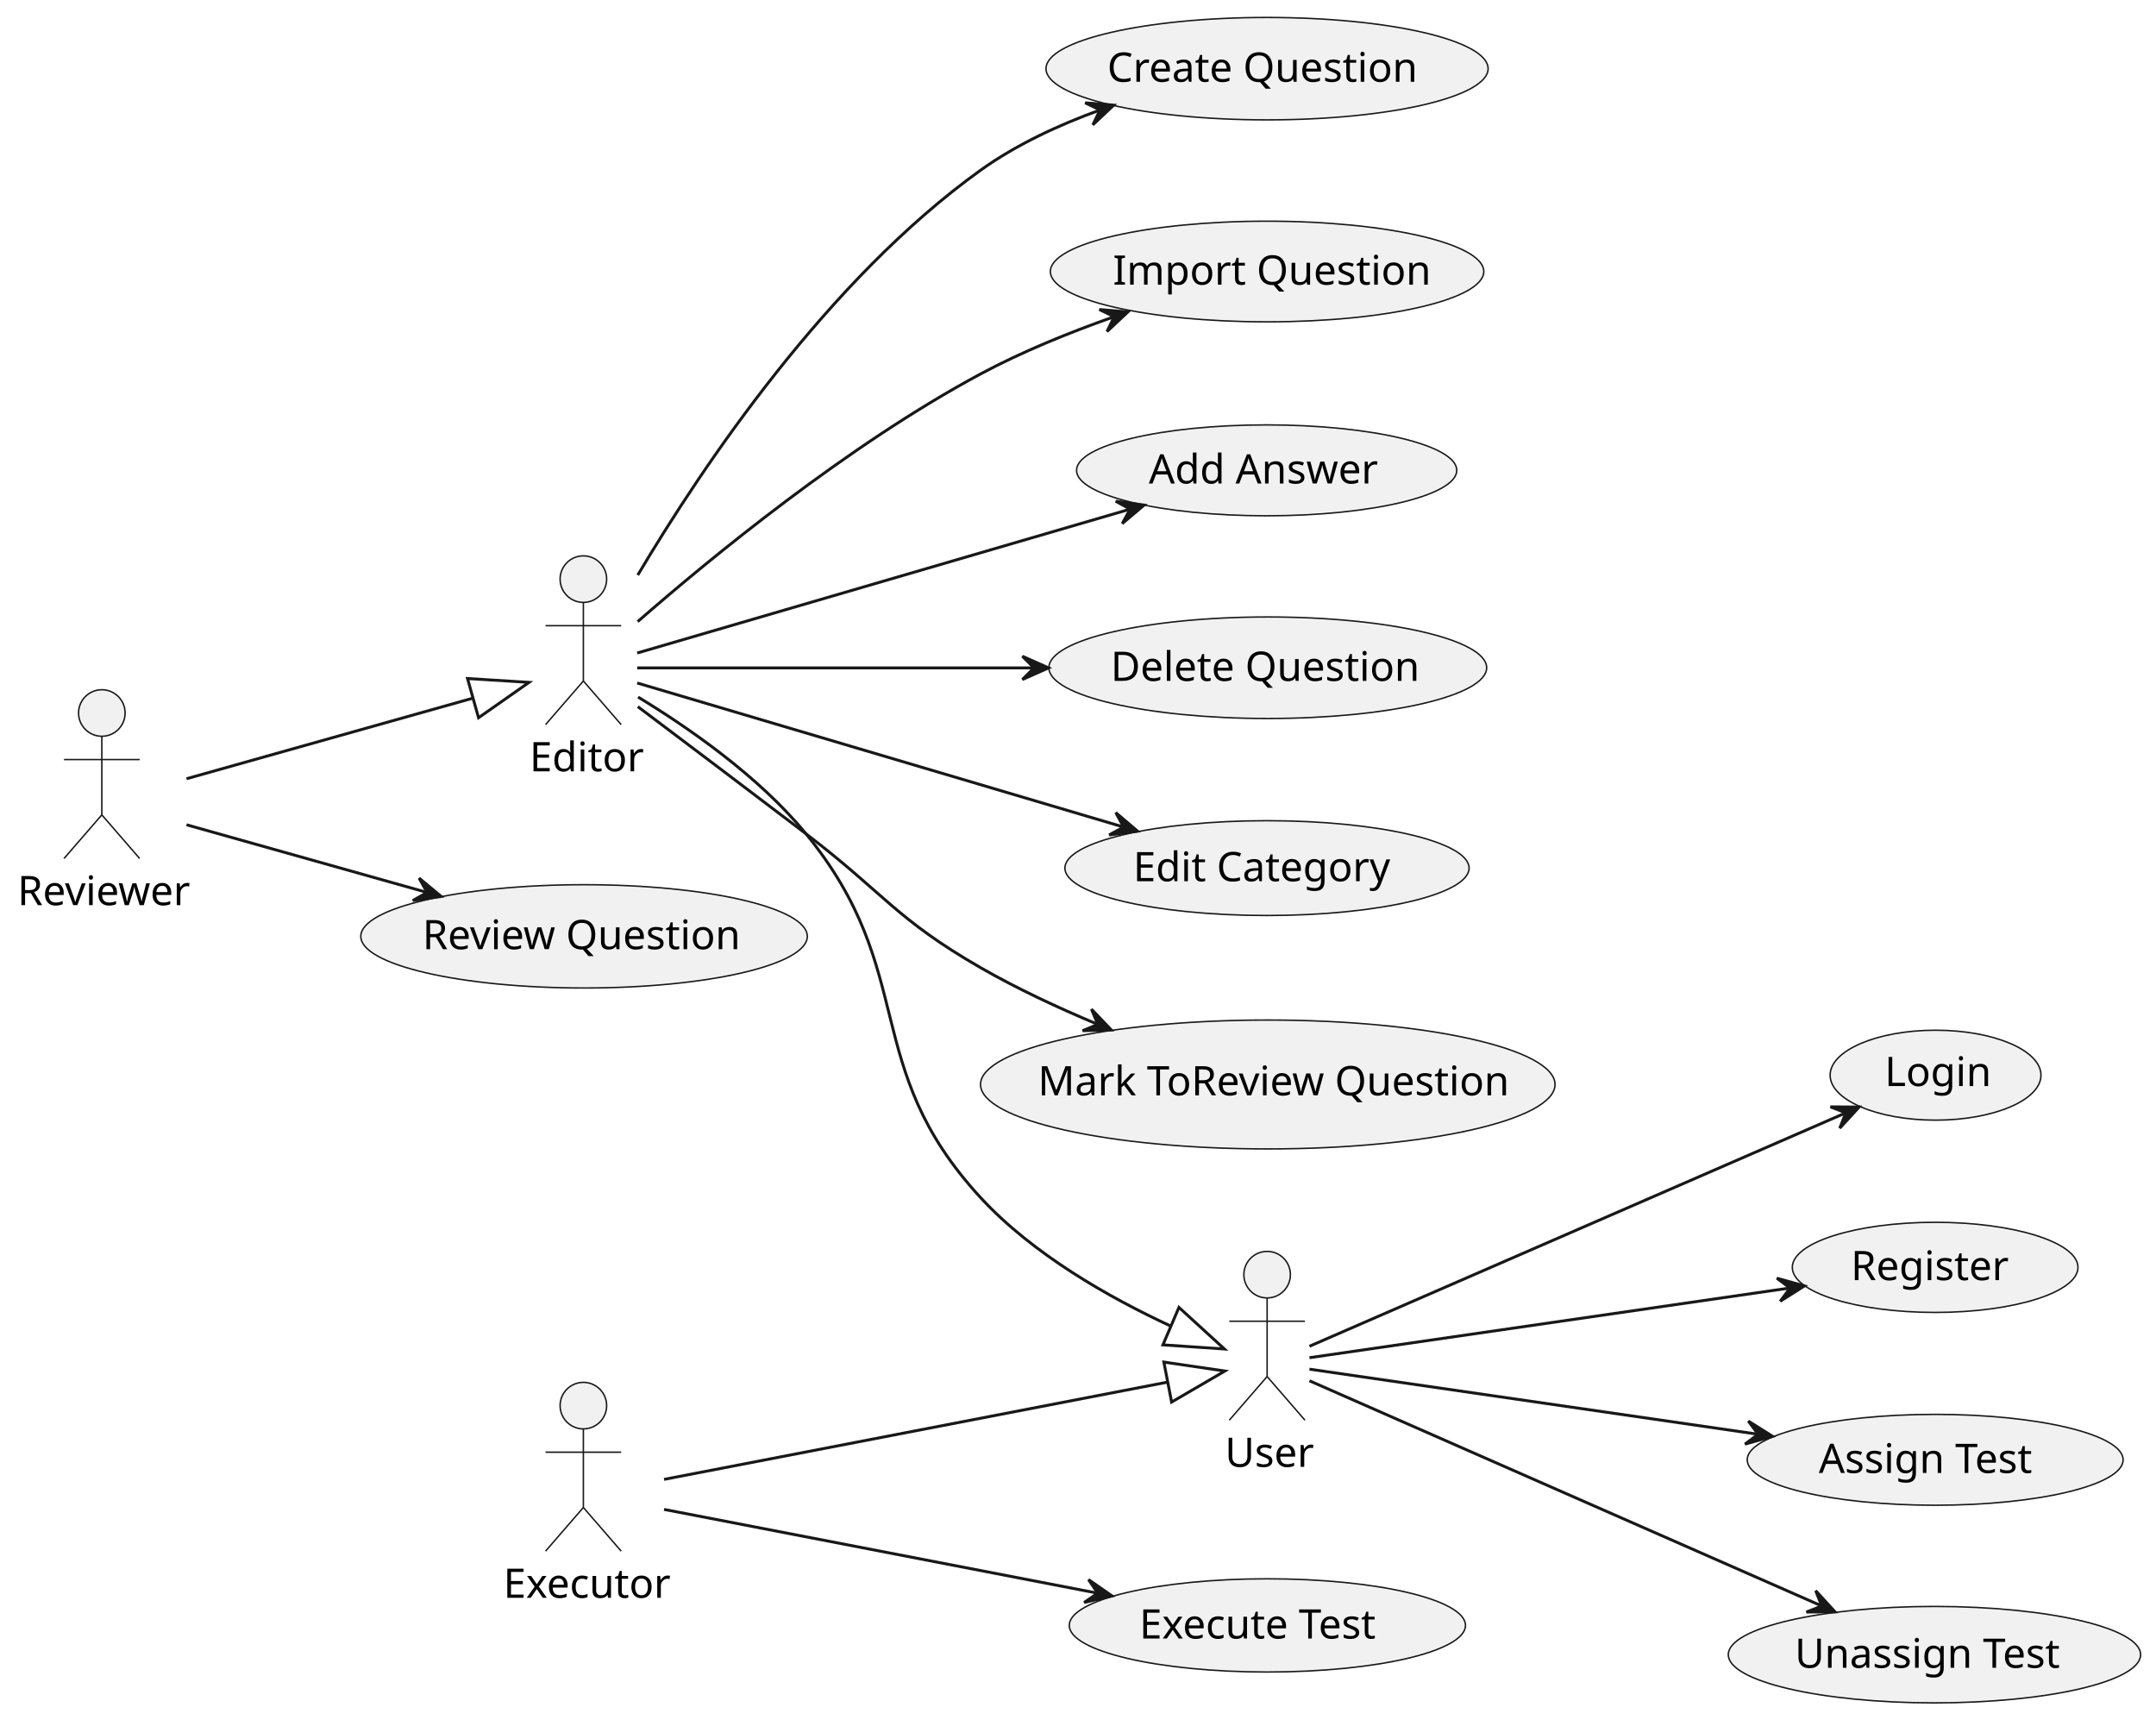
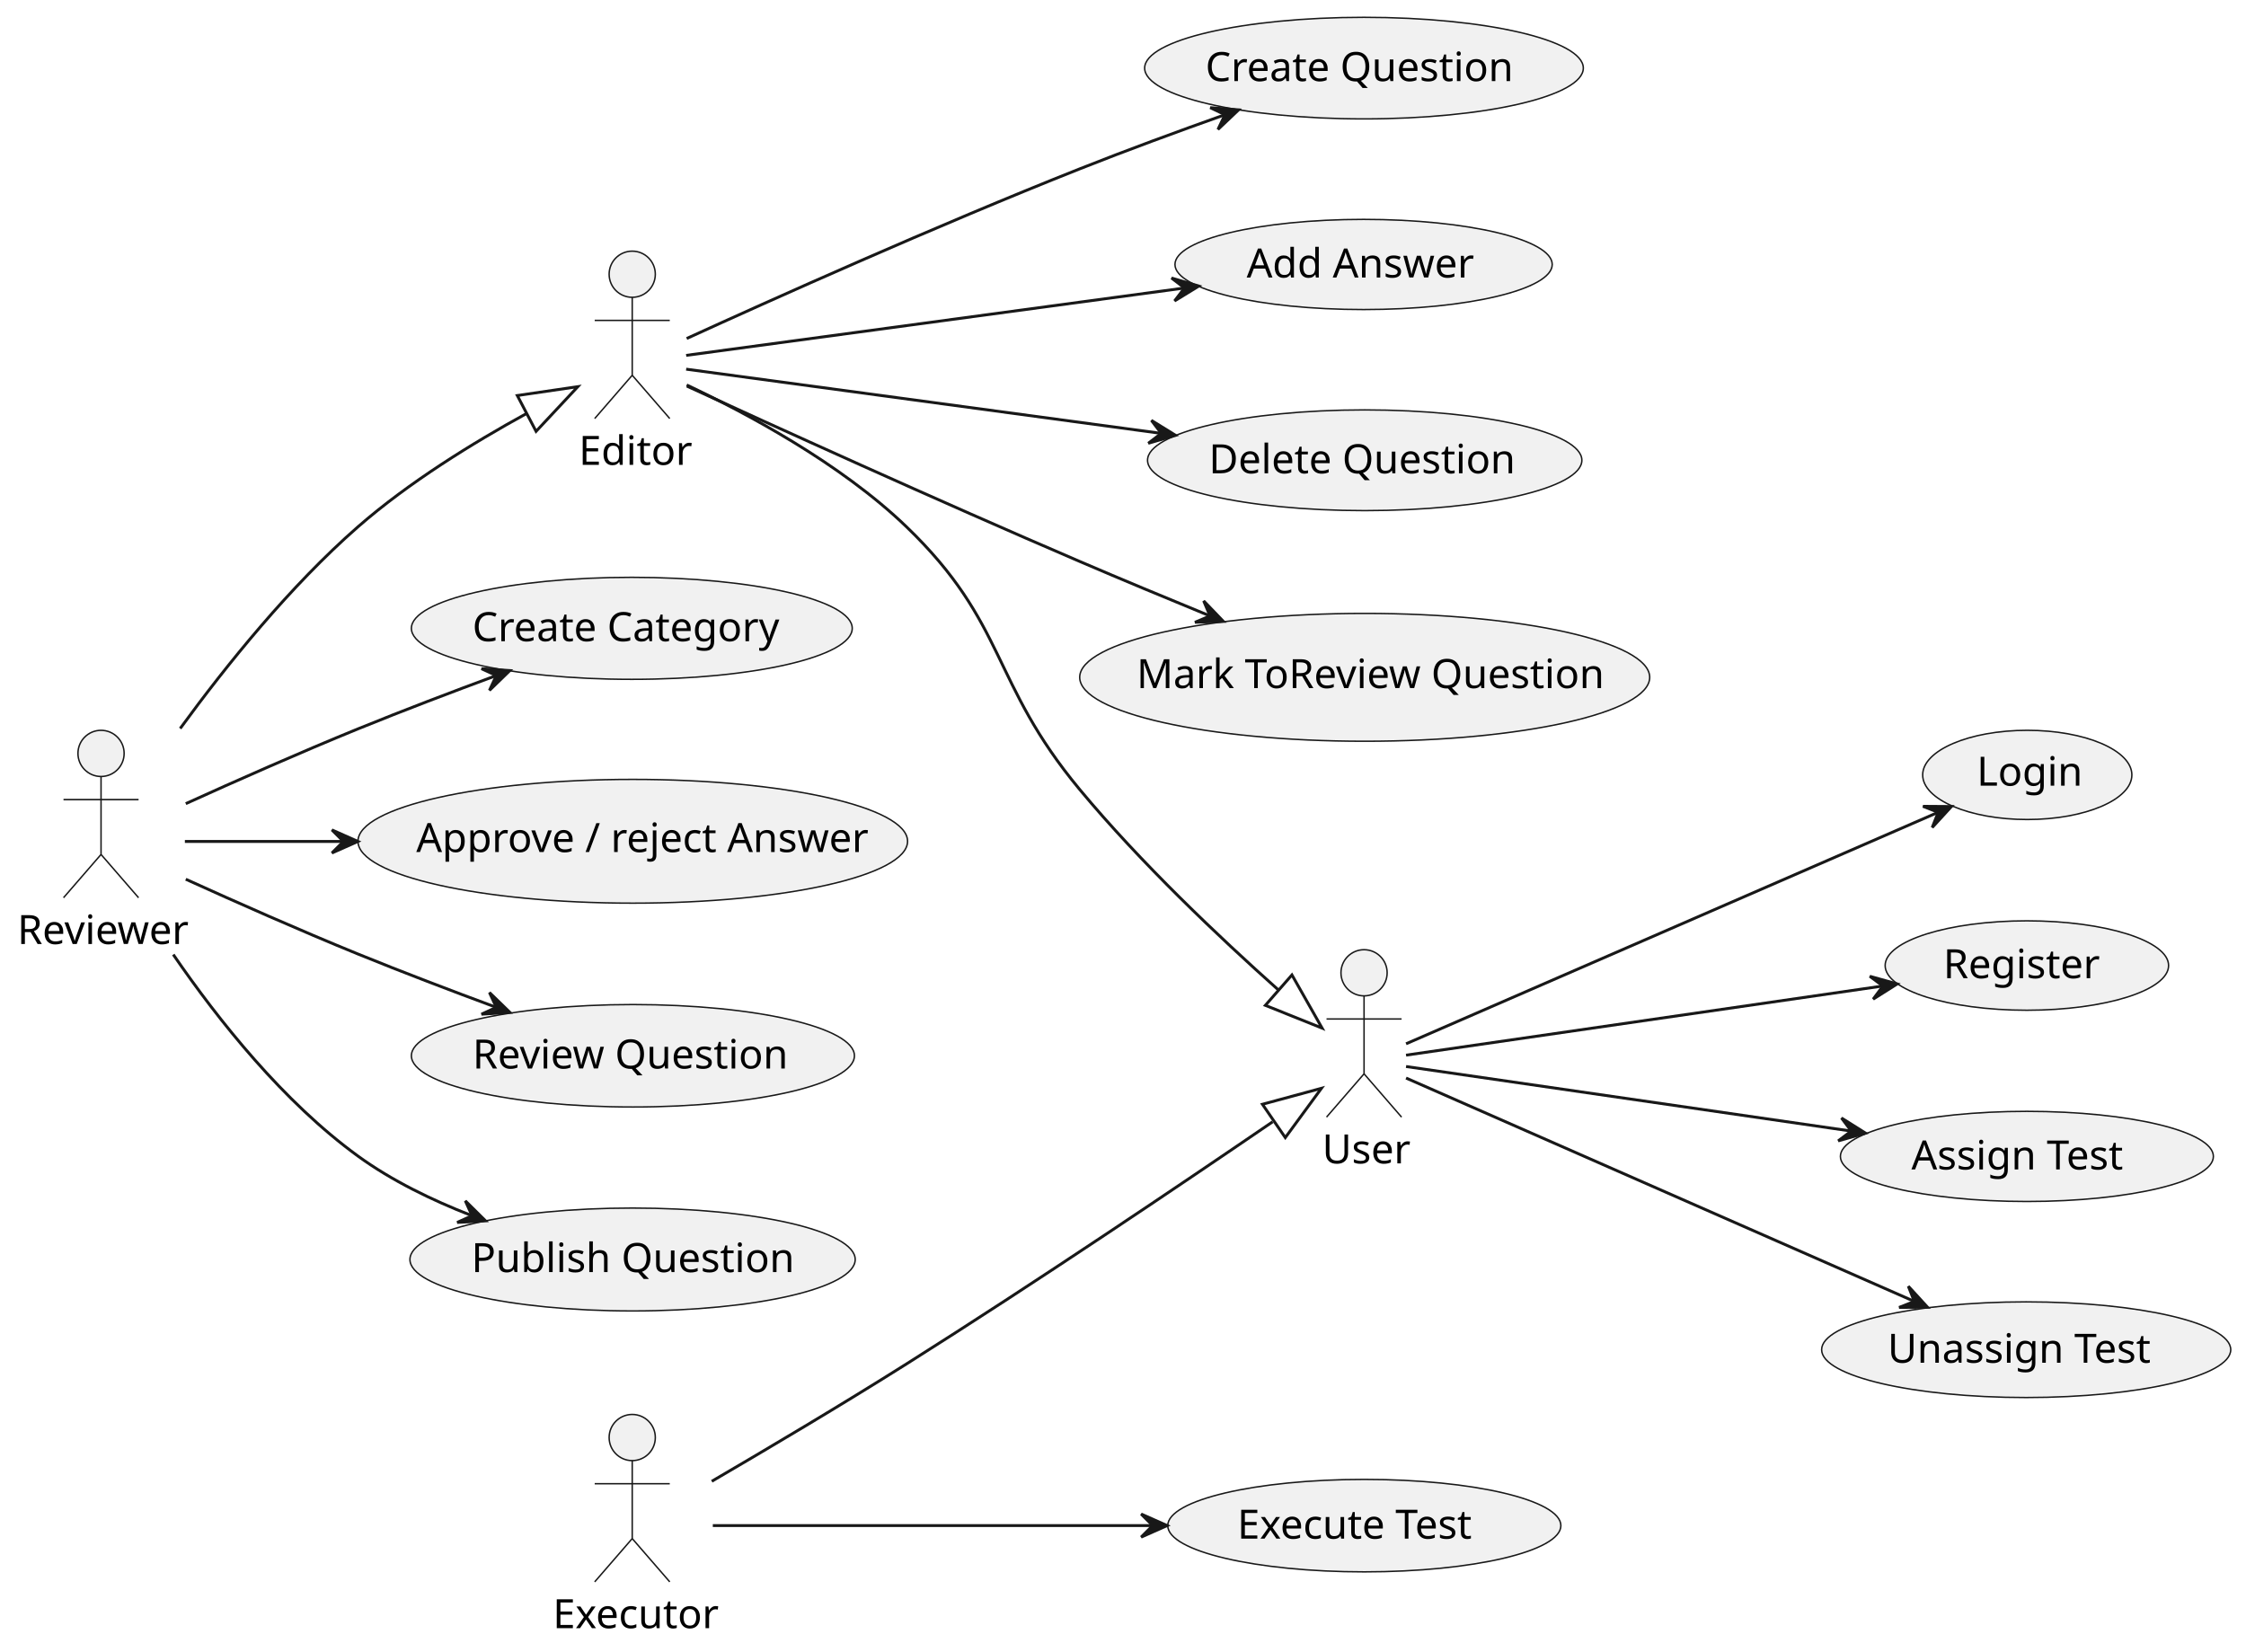
- <svg xmlns="http://www.w3.org/2000/svg" contentStyleType="text/css" height="591px" preserveAspectRatio="none" style="width:741px;height:591px;background:#FFFFFF;" version="1.1" viewBox="0 0 741 591" width="741px" zoomAndPan="magnify">
+ <svg xmlns="http://www.w3.org/2000/svg" contentStyleType="text/css" height="572px" preserveAspectRatio="none" style="width:778px;height:572px;background:#FFFFFF;" version="1.1" viewBox="0 0 778 572" width="778px" zoomAndPan="magnify">
  <defs />
  <g>
    <g id="elem_User">
-       <ellipse cx="435.5" cy="438" fill="#F1F1F1" rx="8" ry="8" style="stroke:#181818;stroke-width:0.5;" />
-       <path d="M435.5,446 L435.5,473 M422.5,454 L448.5,454 M435.5,473 L422.5,488 M435.5,473 L448.5,488 " fill="none" style="stroke:#181818;stroke-width:0.5;" />
-       <text fill="#000000" font-family="sans-serif" font-size="14" lengthAdjust="spacing" textLength="29" x="421" y="504.033">User</text>
+       <ellipse cx="472.5" cy="337" fill="#F1F1F1" rx="8" ry="8" style="stroke:#181818;stroke-width:0.5;" />
+       <path d="M472.5,345 L472.5,372 M459.5,353 L485.5,353 M472.5,372 L459.5,387 M472.5,372 L485.5,387 " fill="none" style="stroke:#181818;stroke-width:0.5;" />
+       <text fill="#000000" font-family="sans-serif" font-size="14" lengthAdjust="spacing" textLength="29" x="458" y="403.033">User</text>
    </g>
    <g id="elem_Editor">
-       <ellipse cx="200.5" cy="199" fill="#F1F1F1" rx="8" ry="8" style="stroke:#181818;stroke-width:0.5;" />
-       <path d="M200.5,207 L200.5,234 M187.5,215 L213.5,215 M200.5,234 L187.5,249 M200.5,234 L213.5,249 " fill="none" style="stroke:#181818;stroke-width:0.5;" />
-       <text fill="#000000" font-family="sans-serif" font-size="14" lengthAdjust="spacing" textLength="37" x="182" y="265.033">Editor</text>
+       <ellipse cx="219" cy="95" fill="#F1F1F1" rx="8" ry="8" style="stroke:#181818;stroke-width:0.5;" />
+       <path d="M219,103 L219,130 M206,111 L232,111 M219,130 L206,145 M219,130 L232,145 " fill="none" style="stroke:#181818;stroke-width:0.5;" />
+       <text fill="#000000" font-family="sans-serif" font-size="14" lengthAdjust="spacing" textLength="37" x="200.5" y="161.033">Editor</text>
    </g>
    <g id="elem_Reviewer">
-       <ellipse cx="35" cy="245" fill="#F1F1F1" rx="8" ry="8" style="stroke:#181818;stroke-width:0.5;" />
-       <path d="M35,253 L35,280 M22,261 L48,261 M35,280 L22,295 M35,280 L48,295 " fill="none" style="stroke:#181818;stroke-width:0.5;" />
-       <text fill="#000000" font-family="sans-serif" font-size="14" lengthAdjust="spacing" textLength="58" x="6" y="311.033">Reviewer</text>
+       <ellipse cx="35" cy="261" fill="#F1F1F1" rx="8" ry="8" style="stroke:#181818;stroke-width:0.5;" />
+       <path d="M35,269 L35,296 M22,277 L48,277 M35,296 L22,311 M35,296 L48,311 " fill="none" style="stroke:#181818;stroke-width:0.5;" />
+       <text fill="#000000" font-family="sans-serif" font-size="14" lengthAdjust="spacing" textLength="58" x="6" y="327.033">Reviewer</text>
    </g>
    <g id="elem_login">
-       <ellipse cx="665.234" cy="369.452" fill="#F1F1F1" rx="36.234" ry="15.452" style="stroke:#181818;stroke-width:0.5;" />
-       <text fill="#000000" font-family="sans-serif" font-size="14" lengthAdjust="spacing" textLength="35" x="647.734" y="373.18">Login</text>
+       <ellipse cx="702.234" cy="268.452" fill="#F1F1F1" rx="36.234" ry="15.452" style="stroke:#181818;stroke-width:0.5;" />
+       <text fill="#000000" font-family="sans-serif" font-size="14" lengthAdjust="spacing" textLength="35" x="684.734" y="272.18">Login</text>
    </g>
    <g id="elem_register">
-       <ellipse cx="665.093" cy="435.487" fill="#F1F1F1" rx="49.093" ry="15.487" style="stroke:#181818;stroke-width:0.5;" />
-       <text fill="#000000" font-family="sans-serif" font-size="14" lengthAdjust="spacing" textLength="53" x="636.138" y="439.881">Register</text>
+       <ellipse cx="702.093" cy="334.487" fill="#F1F1F1" rx="49.093" ry="15.487" style="stroke:#181818;stroke-width:0.5;" />
+       <text fill="#000000" font-family="sans-serif" font-size="14" lengthAdjust="spacing" textLength="53" x="673.138" y="338.881">Register</text>
    </g>
    <g id="elem_createQ">
-       <ellipse cx="435.476" cy="23.595" fill="#F1F1F1" rx="75.976" ry="17.595" style="stroke:#181818;stroke-width:0.5;" />
-       <text fill="#000000" font-family="sans-serif" font-size="14" lengthAdjust="spacing" textLength="104" x="380.547" y="28.096">Create Question</text>
-     </g>
-     <g id="elem_importQ">
-       <ellipse cx="435.481" cy="93.296" fill="#F1F1F1" rx="74.481" ry="17.296" style="stroke:#181818;stroke-width:0.5;" />
-       <text fill="#000000" font-family="sans-serif" font-size="14" lengthAdjust="spacing" textLength="100" x="382.481" y="97.813">Import Question</text>
+       <ellipse cx="472.476" cy="23.595" fill="#F1F1F1" rx="75.976" ry="17.595" style="stroke:#181818;stroke-width:0.5;" />
+       <text fill="#000000" font-family="sans-serif" font-size="14" lengthAdjust="spacing" textLength="104" x="417.547" y="28.096">Create Question</text>
    </g>
    <g id="elem_addAnswerQ">
-       <ellipse cx="435.341" cy="161.618" fill="#F1F1F1" rx="65.341" ry="15.618" style="stroke:#181818;stroke-width:0.5;" />
-       <text fill="#000000" font-family="sans-serif" font-size="14" lengthAdjust="spacing" textLength="75" x="394.841" y="166.135">Add Answer</text>
+       <ellipse cx="472.341" cy="91.618" fill="#F1F1F1" rx="65.341" ry="15.618" style="stroke:#181818;stroke-width:0.5;" />
+       <text fill="#000000" font-family="sans-serif" font-size="14" lengthAdjust="spacing" textLength="75" x="431.841" y="96.135">Add Answer</text>
    </g>
    <g id="elem_deleteQ">
-       <ellipse cx="435.726" cy="229.445" fill="#F1F1F1" rx="75.226" ry="17.445" style="stroke:#181818;stroke-width:0.5;" />
-       <text fill="#000000" font-family="sans-serif" font-size="14" lengthAdjust="spacing" textLength="102" x="381.726" y="233.962">Delete Question</text>
+       <ellipse cx="472.726" cy="159.445" fill="#F1F1F1" rx="75.226" ry="17.445" style="stroke:#181818;stroke-width:0.5;" />
+       <text fill="#000000" font-family="sans-serif" font-size="14" lengthAdjust="spacing" textLength="102" x="418.726" y="163.962">Delete Question</text>
    </g>
    <g id="elem_assignT">
-       <ellipse cx="665.102" cy="501.614" fill="#F1F1F1" rx="64.602" ry="15.614" style="stroke:#181818;stroke-width:0.5;" />
-       <text fill="#000000" font-family="sans-serif" font-size="14" lengthAdjust="spacing" textLength="74" x="625.102" y="506.13">Assign Test</text>
+       <ellipse cx="702.102" cy="400.614" fill="#F1F1F1" rx="64.602" ry="15.614" style="stroke:#181818;stroke-width:0.5;" />
+       <text fill="#000000" font-family="sans-serif" font-size="14" lengthAdjust="spacing" textLength="74" x="662.102" y="405.13">Assign Test</text>
    </g>
    <g id="elem_unassignT">
-       <ellipse cx="664.857" cy="568.571" fill="#F1F1F1" rx="70.857" ry="16.571" style="stroke:#181818;stroke-width:0.5;" />
-       <text fill="#000000" font-family="sans-serif" font-size="14" lengthAdjust="spacing" textLength="90" x="616.857" y="573.088">Unassign Test</text>
+       <ellipse cx="701.857" cy="467.571" fill="#F1F1F1" rx="70.857" ry="16.571" style="stroke:#181818;stroke-width:0.5;" />
+       <text fill="#000000" font-family="sans-serif" font-size="14" lengthAdjust="spacing" textLength="90" x="653.857" y="472.088">Unassign Test</text>
    </g>
    <g id="elem_execT">
-       <ellipse cx="435.589" cy="558.518" fill="#F1F1F1" rx="68.089" ry="16.018" style="stroke:#181818;stroke-width:0.5;" />
-       <text fill="#000000" font-family="sans-serif" font-size="14" lengthAdjust="spacing" textLength="82" x="391.589" y="563.034">Execute Test</text>
+       <ellipse cx="472.589" cy="528.518" fill="#F1F1F1" rx="68.089" ry="16.018" style="stroke:#181818;stroke-width:0.5;" />
+       <text fill="#000000" font-family="sans-serif" font-size="14" lengthAdjust="spacing" textLength="82" x="428.589" y="533.034">Execute Test</text>
    </g>
-     <g id="elem_editC">
-       <ellipse cx="435.457" cy="298.291" fill="#F1F1F1" rx="69.457" ry="16.291" style="stroke:#181818;stroke-width:0.5;" />
-       <text fill="#000000" font-family="sans-serif" font-size="14" lengthAdjust="spacing" textLength="86" x="389.457" y="302.808">Edit Category</text>
+     <g id="elem_createC">
+       <ellipse cx="218.855" cy="217.671" fill="#F1F1F1" rx="76.355" ry="17.671" style="stroke:#181818;stroke-width:0.5;" />
+       <text fill="#000000" font-family="sans-serif" font-size="14" lengthAdjust="spacing" textLength="105" x="163.623" y="222.125">Create Category</text>
    </g>
    <g id="elem_markQ">
-       <ellipse cx="435.724" cy="372.645" fill="#F1F1F1" rx="98.724" ry="22.145" style="stroke:#181818;stroke-width:0.5;" />
-       <text fill="#000000" font-family="sans-serif" font-size="14" lengthAdjust="spacing" textLength="158" x="356.724" y="376.373">Mark ToReview Question</text>
+       <ellipse cx="472.724" cy="234.645" fill="#F1F1F1" rx="98.724" ry="22.145" style="stroke:#181818;stroke-width:0.5;" />
+       <text fill="#000000" font-family="sans-serif" font-size="14" lengthAdjust="spacing" textLength="158" x="393.724" y="238.373">Mark ToReview Question</text>
    </g>
-     <g id="elem_review">
-       <ellipse cx="200.736" cy="321.747" fill="#F1F1F1" rx="76.736" ry="17.747" style="stroke:#181818;stroke-width:0.5;" />
-       <text fill="#000000" font-family="sans-serif" font-size="14" lengthAdjust="spacing" textLength="106" x="145.201" y="326.156">Review Question</text>
+     <g id="elem_approveRejectA">
+       <ellipse cx="219.19" cy="291.438" fill="#F1F1F1" rx="95.19" ry="21.438" style="stroke:#181818;stroke-width:0.5;" />
+       <text fill="#000000" font-family="sans-serif" font-size="14" lengthAdjust="spacing" textLength="150" x="144.19" y="295.167">Approve / reject Answer</text>
+     </g>
+     <g id="elem_reviewQ">
+       <ellipse cx="219.236" cy="365.747" fill="#F1F1F1" rx="76.736" ry="17.747" style="stroke:#181818;stroke-width:0.5;" />
+       <text fill="#000000" font-family="sans-serif" font-size="14" lengthAdjust="spacing" textLength="106" x="163.701" y="370.156">Review Question</text>
+     </g>
+     <g id="elem_publishQ">
+       <ellipse cx="219.12" cy="436.324" fill="#F1F1F1" rx="77.12" ry="17.824" style="stroke:#181818;stroke-width:0.5;" />
+       <text fill="#000000" font-family="sans-serif" font-size="14" lengthAdjust="spacing" textLength="107" x="163.278" y="440.686">Publish Question</text>
    </g>
    <g id="elem_Executor">
-       <ellipse cx="200.5" cy="483" fill="#F1F1F1" rx="8" ry="8" style="stroke:#181818;stroke-width:0.5;" />
-       <path d="M200.5,491 L200.5,518 M187.5,499 L213.5,499 M200.5,518 L187.5,533 M200.5,518 L213.5,533 " fill="none" style="stroke:#181818;stroke-width:0.5;" />
-       <text fill="#000000" font-family="sans-serif" font-size="14" lengthAdjust="spacing" textLength="55" x="173" y="549.033">Executor</text>
+       <ellipse cx="219" cy="498" fill="#F1F1F1" rx="8" ry="8" style="stroke:#181818;stroke-width:0.5;" />
+       <path d="M219,506 L219,533 M206,514 L232,514 M219,533 L206,548 M219,533 L232,548 " fill="none" style="stroke:#181818;stroke-width:0.5;" />
+       <text fill="#000000" font-family="sans-serif" font-size="14" lengthAdjust="spacing" textLength="55" x="191.5" y="564.033">Executor</text>
    </g>
    <g id="link_Editor_User">
-       <path d="M219.31,239.53 C235.97,249.63 260.67,266.54 277,286.5 C316.03,334.19 295.24,366.19 337,411.5 C355.04,431.08 381.38,445.92 402.13,455.55 " fill="none" id="Editor-to-User" style="stroke:#181818;stroke-width:1.0;" />
-       <polygon fill="none" points="405.19,449.25,420.83,463.54,399.69,462.12,405.19,449.25" style="stroke:#181818;stroke-width:1.0;" />
+       <path d="M237.86,133.36 C258.03,142.87 291.04,160.39 314,182.5 C348.9,216.1 343.04,236.24 374,273.5 C395.13,298.93 422.47,324.79 442.82,342.93 " fill="none" id="Editor-to-User" style="stroke:#181818;stroke-width:1.0;" />
+       <polygon fill="none" points="447.52,337.74,457.97,356.17,438.31,348.28,447.52,337.74" style="stroke:#181818;stroke-width:1.0;" />
    </g>
    <g id="link_Reviewer_Editor">
-       <path d="M64.11,267.59 C91.29,259.94 132.64,248.31 162.49,239.91 " fill="none" id="Reviewer-to-Editor" style="stroke:#181818;stroke-width:1.0;" />
-       <polygon fill="none" points="160.68,233.15,181.83,234.47,164.47,246.63,160.68,233.15" style="stroke:#181818;stroke-width:1.0;" />
+       <path d="M62.42,252.37 C78.56,230.24 100.56,202.99 124,182.5 C141.61,167.11 163.9,153.39 182.36,143.27 " fill="none" id="Reviewer-to-Editor" style="stroke:#181818;stroke-width:1.0;" />
+       <polygon fill="none" points="179.19,137.02,200.16,133.95,185.69,149.43,179.19,137.02" style="stroke:#181818;stroke-width:1.0;" />
    </g>
    <g id="link_Executor_User">
-       <path d="M228.23,508.34 C270.97,500.08 354.61,483.93 401.18,474.94 " fill="none" id="Executor-to-User" style="stroke:#181818;stroke-width:1.0;" />
-       <polygon fill="none" points="400.01,468.03,420.98,471.11,402.67,481.78,400.01,468.03" style="stroke:#181818;stroke-width:1.0;" />
+       <path d="M246.55,513.16 C265.5,502.1 291.51,486.69 314,472.5 C358.66,444.34 409.29,410.17 440.82,388.63 " fill="none" id="Executor-to-User" style="stroke:#181818;stroke-width:1.0;" />
+       <polygon fill="none" points="437.3,382.55,457.75,377.01,445.22,394.1,437.3,382.55" style="stroke:#181818;stroke-width:1.0;" />
    </g>
    <g id="link_Editor_createQ">
-       <path d="M219.19,197.62 C241.85,159.51 284.54,96.16 337,58.5 C349.21,49.74 363.83,42.96 378,37.82 " fill="none" id="Editor-to-createQ" style="stroke:#181818;stroke-width:1.0;" />
-       <polygon fill="#181818" points="382.78,36.13,372.964,35.332,378.061,37.784,375.609,42.882,382.78,36.13" style="stroke:#181818;stroke-width:1.0;" />
-     </g>
-     <g id="link_Editor_importQ">
-       <path d="M219.17,213.6 C243.98,191.94 291.24,153.06 337,128.5 C351.24,120.86 367.49,114.27 382.59,108.94 " fill="none" id="Editor-to-importQ" style="stroke:#181818;stroke-width:1.0;" />
-       <polygon fill="#181818" points="387.66,107.18,377.846,106.355,382.937,108.821,380.471,113.912,387.66,107.18" style="stroke:#181818;stroke-width:1.0;" />
+       <path d="M237.86,117.27 C266.39,104.24 324.13,78.28 374,58.5 C390.21,52.07 408.13,45.49 424.14,39.8 " fill="none" id="Editor-to-createQ" style="stroke:#181818;stroke-width:1.0;" />
+       <polygon fill="#181818" points="429.04,38.06,419.221,37.297,424.327,39.731,421.894,44.837,429.04,38.06" style="stroke:#181818;stroke-width:1.0;" />
    </g>
    <g id="link_Editor_addAnswerQ">
-       <path d="M219.01,224.39 C254.59,214.01 336.34,190.15 388.3,174.98 " fill="none" id="Editor-to-addAnswerQ" style="stroke:#181818;stroke-width:1.0;" />
-       <polygon fill="#181818" points="393.23,173.55,383.47,172.23,388.43,174.95,385.71,179.91,393.23,173.55" style="stroke:#181818;stroke-width:1.0;" />
+       <path d="M237.68,123.11 C272.96,118.34 353.53,107.45 410.19,99.79 " fill="none" id="Editor-to-addAnswerQ" style="stroke:#181818;stroke-width:1.0;" />
+       <polygon fill="#181818" points="415.26,99.1,405.812,96.317,410.303,99.757,406.864,104.248,415.26,99.1" style="stroke:#181818;stroke-width:1.0;" />
    </g>
    <g id="link_Editor_deleteQ">
-       <path d="M219.01,229.5 C247.71,229.5 306.46,229.5 355.38,229.5 " fill="none" id="Editor-to-deleteQ" style="stroke:#181818;stroke-width:1.0;" />
-       <polygon fill="#181818" points="360.38,229.5,351.38,225.5,355.38,229.5,351.38,233.5,360.38,229.5" style="stroke:#181818;stroke-width:1.0;" />
+       <path d="M237.68,127.89 C271.33,132.44 346.19,142.56 402.2,150.13 " fill="none" id="Editor-to-deleteQ" style="stroke:#181818;stroke-width:1.0;" />
+       <polygon fill="#181818" points="407.22,150.81,398.84,145.635,402.265,150.137,397.764,153.562,407.22,150.81" style="stroke:#181818;stroke-width:1.0;" />
    </g>
    <g id="link_Editor_markQ">
-       <path d="M219.22,242.82 C234.54,254.35 257.26,271.48 277,286.5 C303.74,306.85 307.87,315.75 337,332.5 C349.5,339.69 363.55,346.24 377,351.87 " fill="none" id="Editor-to-markQ" style="stroke:#181818;stroke-width:1.0;" />
-       <polygon fill="#181818" points="381.93,353.9,375.131,346.774,377.307,351.996,372.085,354.172,381.93,353.9" style="stroke:#181818;stroke-width:1.0;" />
+       <path d="M237.94,133.76 C266.58,146.9 324.46,173.25 374,194.5 C388.5,200.72 404.3,207.29 418.87,213.27 " fill="none" id="Editor-to-markQ" style="stroke:#181818;stroke-width:1.0;" />
+       <polygon fill="#181818" points="423.77,215.27,416.944,208.17,419.139,213.383,413.926,215.579,423.77,215.27" style="stroke:#181818;stroke-width:1.0;" />
    </g>
    <g id="link_User_login">
-       <path d="M450.05,462.6 C486.01,446.96 584.48,404.11 634.3,382.43 " fill="none" id="User-to-login" style="stroke:#181818;stroke-width:1.0;" />
-       <polygon fill="#181818" points="638.96,380.4,629.111,380.332,634.377,382.399,632.309,387.664,638.96,380.4" style="stroke:#181818;stroke-width:1.0;" />
+       <path d="M487.05,361.6 C523.01,345.96 621.48,303.11 671.3,281.43 " fill="none" id="User-to-login" style="stroke:#181818;stroke-width:1.0;" />
+       <polygon fill="#181818" points="675.96,279.4,666.111,279.332,671.377,281.399,669.309,286.664,675.96,279.4" style="stroke:#181818;stroke-width:1.0;" />
    </g>
    <g id="link_User_register">
-       <path d="M450.05,466.53 C481.83,461.92 562.48,450.23 615.17,442.58 " fill="none" id="User-to-register" style="stroke:#181818;stroke-width:1.0;" />
-       <polygon fill="#181818" points="620.18,441.86,610.694,439.211,615.233,442.587,611.857,447.126,620.18,441.86" style="stroke:#181818;stroke-width:1.0;" />
+       <path d="M487.05,365.53 C518.83,360.92 599.48,349.23 652.17,341.58 " fill="none" id="User-to-register" style="stroke:#181818;stroke-width:1.0;" />
+       <polygon fill="#181818" points="657.18,340.86,647.694,338.211,652.233,341.587,648.857,346.126,657.18,340.86" style="stroke:#181818;stroke-width:1.0;" />
    </g>
    <g id="link_User_assignT">
-       <path d="M450.05,470.47 C479.7,474.77 551.88,485.24 604.22,492.83 " fill="none" id="User-to-assignT" style="stroke:#181818;stroke-width:1.0;" />
-       <polygon fill="#181818" points="609.22,493.55,600.883,488.307,604.271,492.837,599.741,496.226,609.22,493.55" style="stroke:#181818;stroke-width:1.0;" />
+       <path d="M487.05,369.47 C516.7,373.77 588.88,384.24 641.22,391.83 " fill="none" id="User-to-assignT" style="stroke:#181818;stroke-width:1.0;" />
+       <polygon fill="#181818" points="646.22,392.55,637.883,387.307,641.271,391.837,636.741,395.226,646.22,392.55" style="stroke:#181818;stroke-width:1.0;" />
    </g>
    <g id="link_User_unassignT">
-       <path d="M450.05,474.46 C484.13,489.44 574.36,529.1 626.11,551.84 " fill="none" id="User-to-unassignT" style="stroke:#181818;stroke-width:1.0;" />
-       <polygon fill="#181818" points="630.69,553.86,624.039,546.596,626.107,551.861,620.841,553.928,630.69,553.86" style="stroke:#181818;stroke-width:1.0;" />
+       <path d="M487.05,373.46 C521.13,388.44 611.36,428.1 663.11,450.84 " fill="none" id="User-to-unassignT" style="stroke:#181818;stroke-width:1.0;" />
+       <polygon fill="#181818" points="667.69,452.86,661.039,445.596,663.107,450.861,657.841,452.928,667.69,452.86" style="stroke:#181818;stroke-width:1.0;" />
    </g>
    <g id="link_Executor_execT">
-       <path d="M228.23,518.66 C264.33,525.63 329.6,538.24 377.08,547.41 " fill="none" id="Executor-to-execT" style="stroke:#181818;stroke-width:1.0;" />
-       <polygon fill="#181818" points="382.2,548.4,374.115,542.776,377.29,547.458,372.608,550.633,382.2,548.4" style="stroke:#181818;stroke-width:1.0;" />
+       <path d="M246.91,528.5 C282.93,528.5 348.18,528.5 399.09,528.5 " fill="none" id="Executor-to-execT" style="stroke:#181818;stroke-width:1.0;" />
+       <polygon fill="#181818" points="404.29,528.5,395.29,524.5,399.29,528.5,395.29,532.5,404.29,528.5" style="stroke:#181818;stroke-width:1.0;" />
    </g>
-     <g id="link_Editor_editC">
-       <path d="M219.01,234.69 C254.08,245.07 333.99,268.74 386.03,284.15 " fill="none" id="Editor-to-editC" style="stroke:#181818;stroke-width:1.0;" />
-       <polygon fill="#181818" points="390.98,285.61,383.478,279.229,386.184,284.197,381.216,286.903,390.98,285.61" style="stroke:#181818;stroke-width:1.0;" />
+     <g id="link_Reviewer_createC">
+       <path d="M64.35,278.41 C81.5,270.62 103.88,260.7 124,252.5 C139.49,246.19 156.59,239.69 171.92,234.02 " fill="none" id="Reviewer-to-createC" style="stroke:#181818;stroke-width:1.0;" />
+       <polygon fill="#181818" points="176.61,232.3,166.782,231.652,171.917,234.026,169.544,239.161,176.61,232.3" style="stroke:#181818;stroke-width:1.0;" />
    </g>
-     <g id="link_Reviewer_review">
-       <path d="M64.11,283.41 C86.71,289.77 119.12,298.88 146.56,306.6 " fill="none" id="Reviewer-to-review" style="stroke:#181818;stroke-width:1.0;" />
-       <polygon fill="#181818" points="151.62,308.03,144.043,301.738,146.808,306.673,141.872,309.438,151.62,308.03" style="stroke:#181818;stroke-width:1.0;" />
+     <g id="link_Reviewer_approveRejectA">
+       <path d="M64.04,291.5 C79.11,291.5 98.71,291.5 118.84,291.5 " fill="none" id="Reviewer-to-approveRejectA" style="stroke:#181818;stroke-width:1.0;" />
+       <polygon fill="#181818" points="123.97,291.5,114.97,287.5,118.97,291.5,114.97,295.5,123.97,291.5" style="stroke:#181818;stroke-width:1.0;" />
+     </g>
+     <g id="link_Reviewer_reviewQ">
+       <path d="M64.35,304.59 C81.5,312.38 103.88,322.3 124,330.5 C139.49,336.81 156.59,343.31 171.92,348.98 " fill="none" id="Reviewer-to-reviewQ" style="stroke:#181818;stroke-width:1.0;" />
+       <polygon fill="#181818" points="176.61,350.7,169.544,343.839,171.917,348.974,166.782,351.348,176.61,350.7" style="stroke:#181818;stroke-width:1.0;" />
+     </g>
+     <g id="link_Reviewer_publishQ">
+       <path d="M60.02,330.68 C75.79,353.66 98.23,381.76 124,400.5 C135.71,409.01 149.68,415.78 163.22,421.05 " fill="none" id="Reviewer-to-publishQ" style="stroke:#181818;stroke-width:1.0;" />
+       <polygon fill="#181818" points="168.19,422.93,161.186,416.006,163.513,421.162,158.357,423.489,168.19,422.93" style="stroke:#181818;stroke-width:1.0;" />
    </g>
  </g>
</svg>
